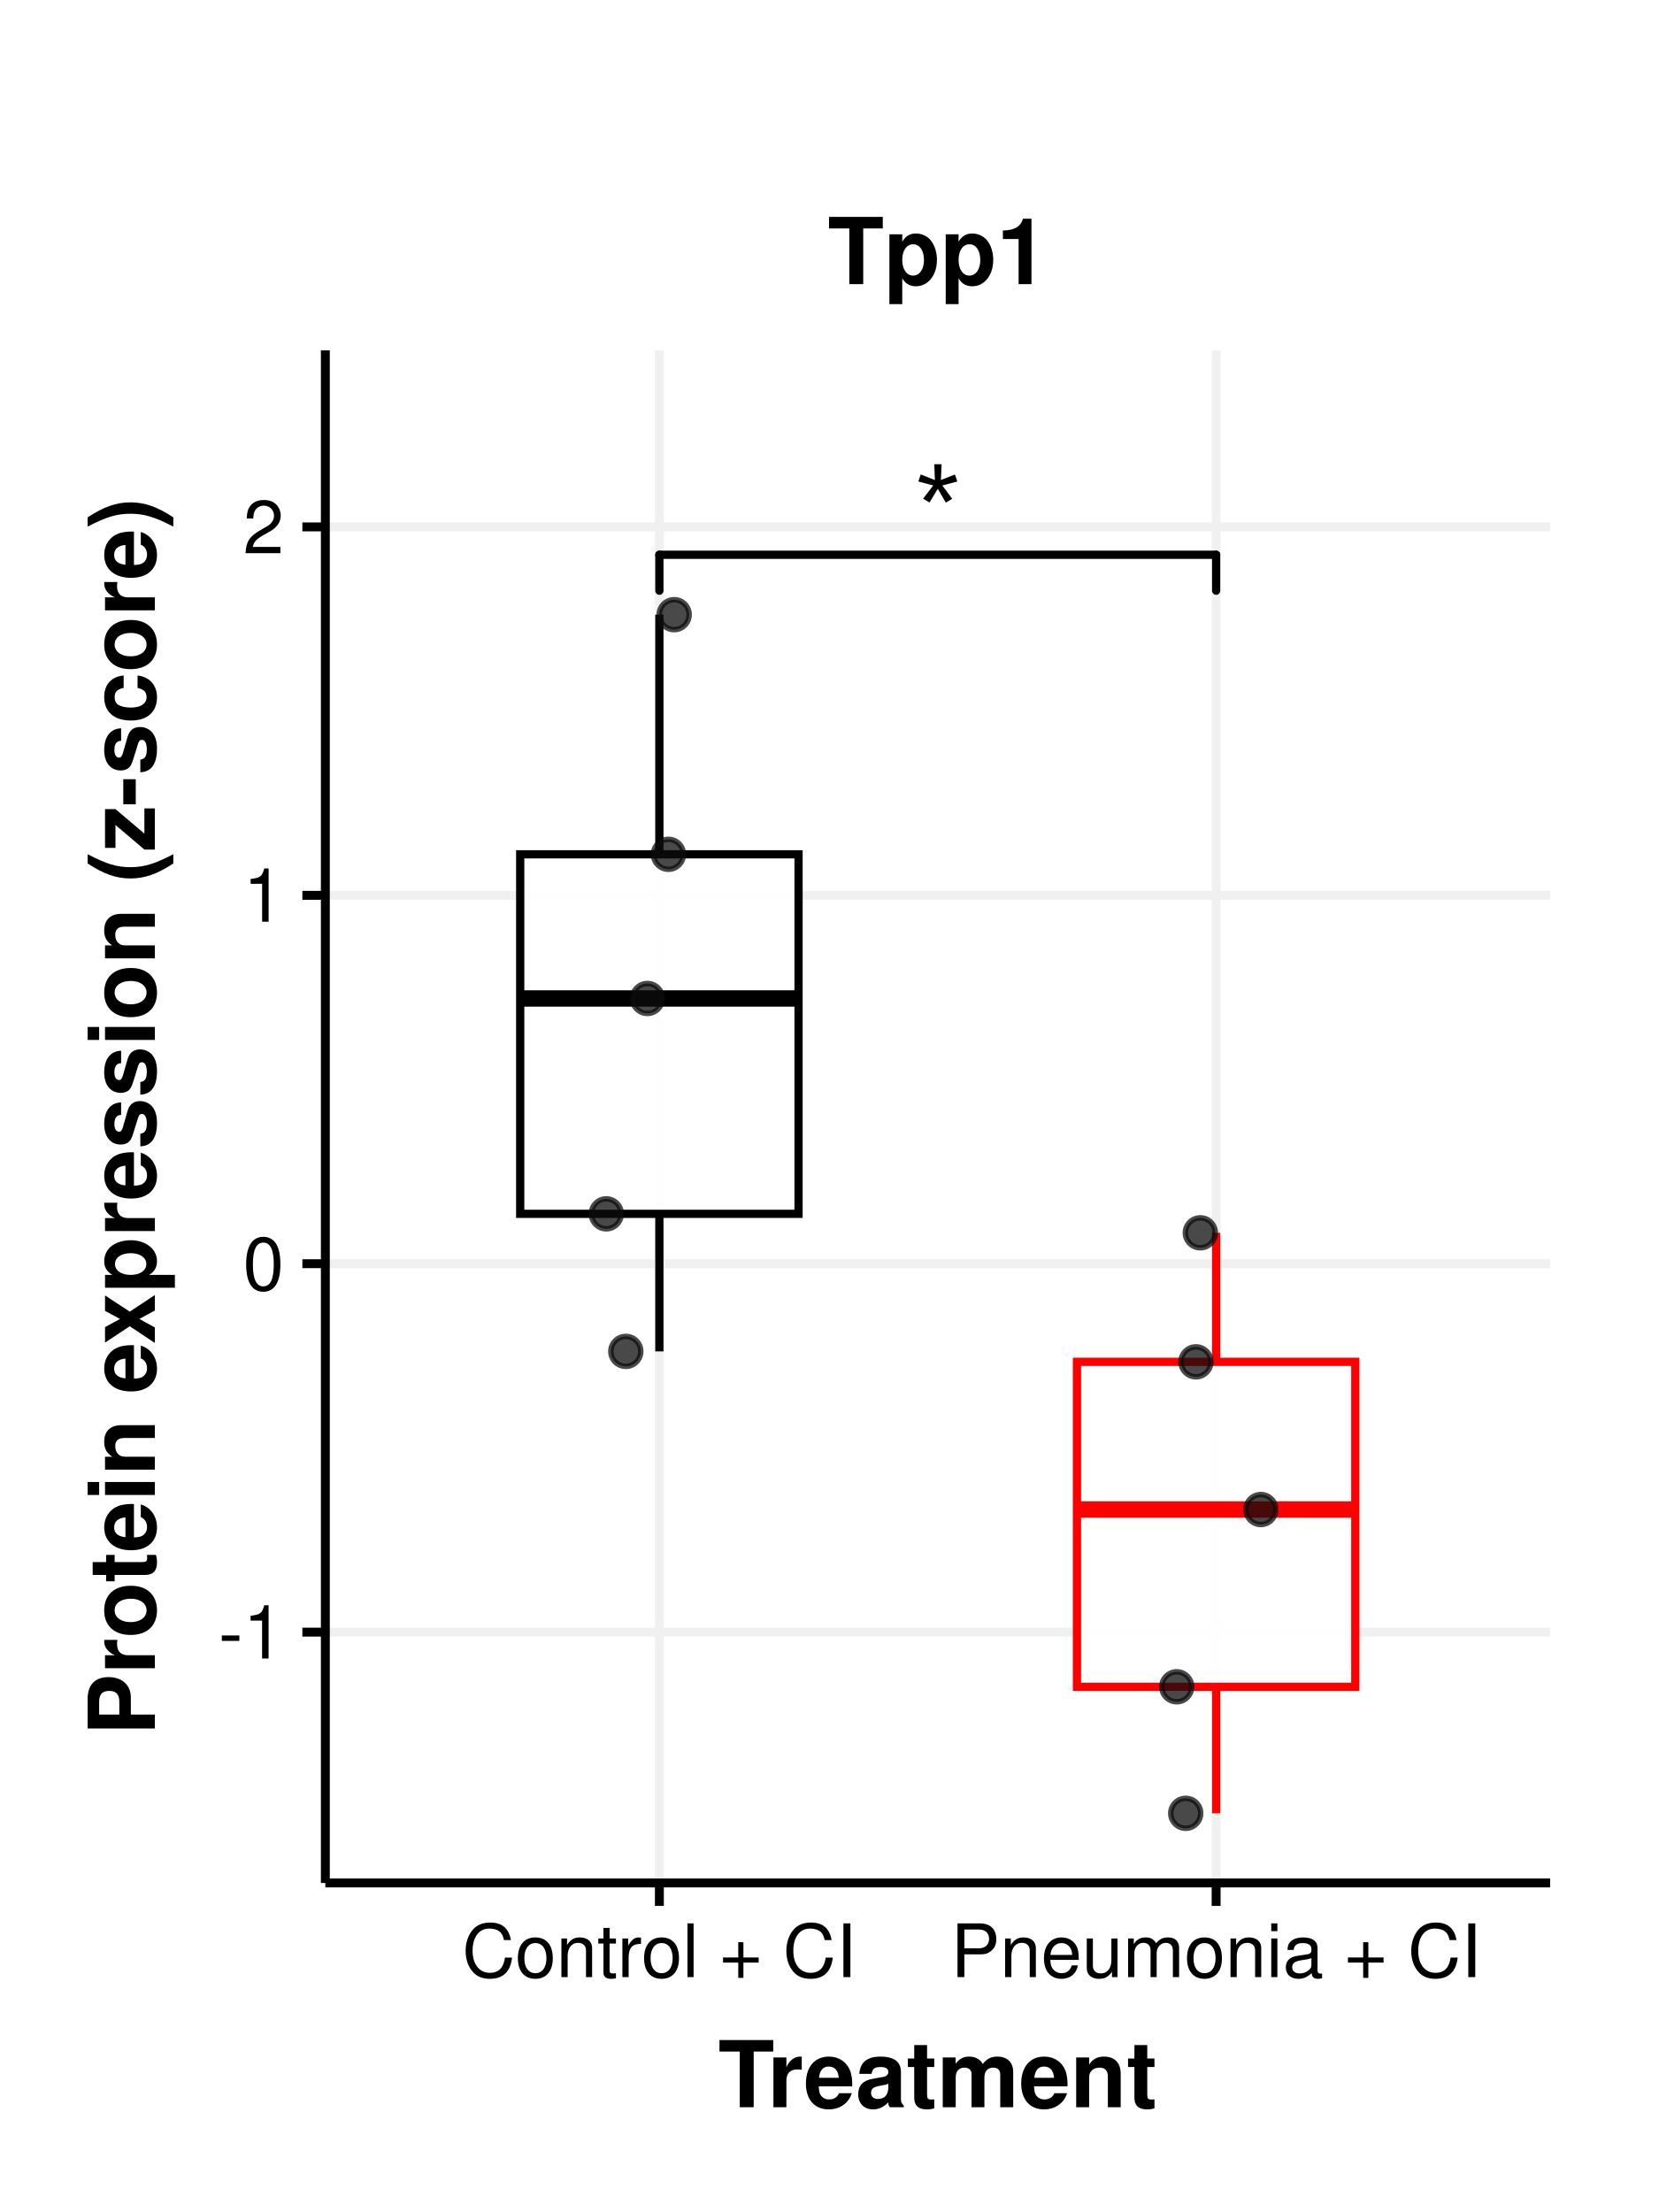
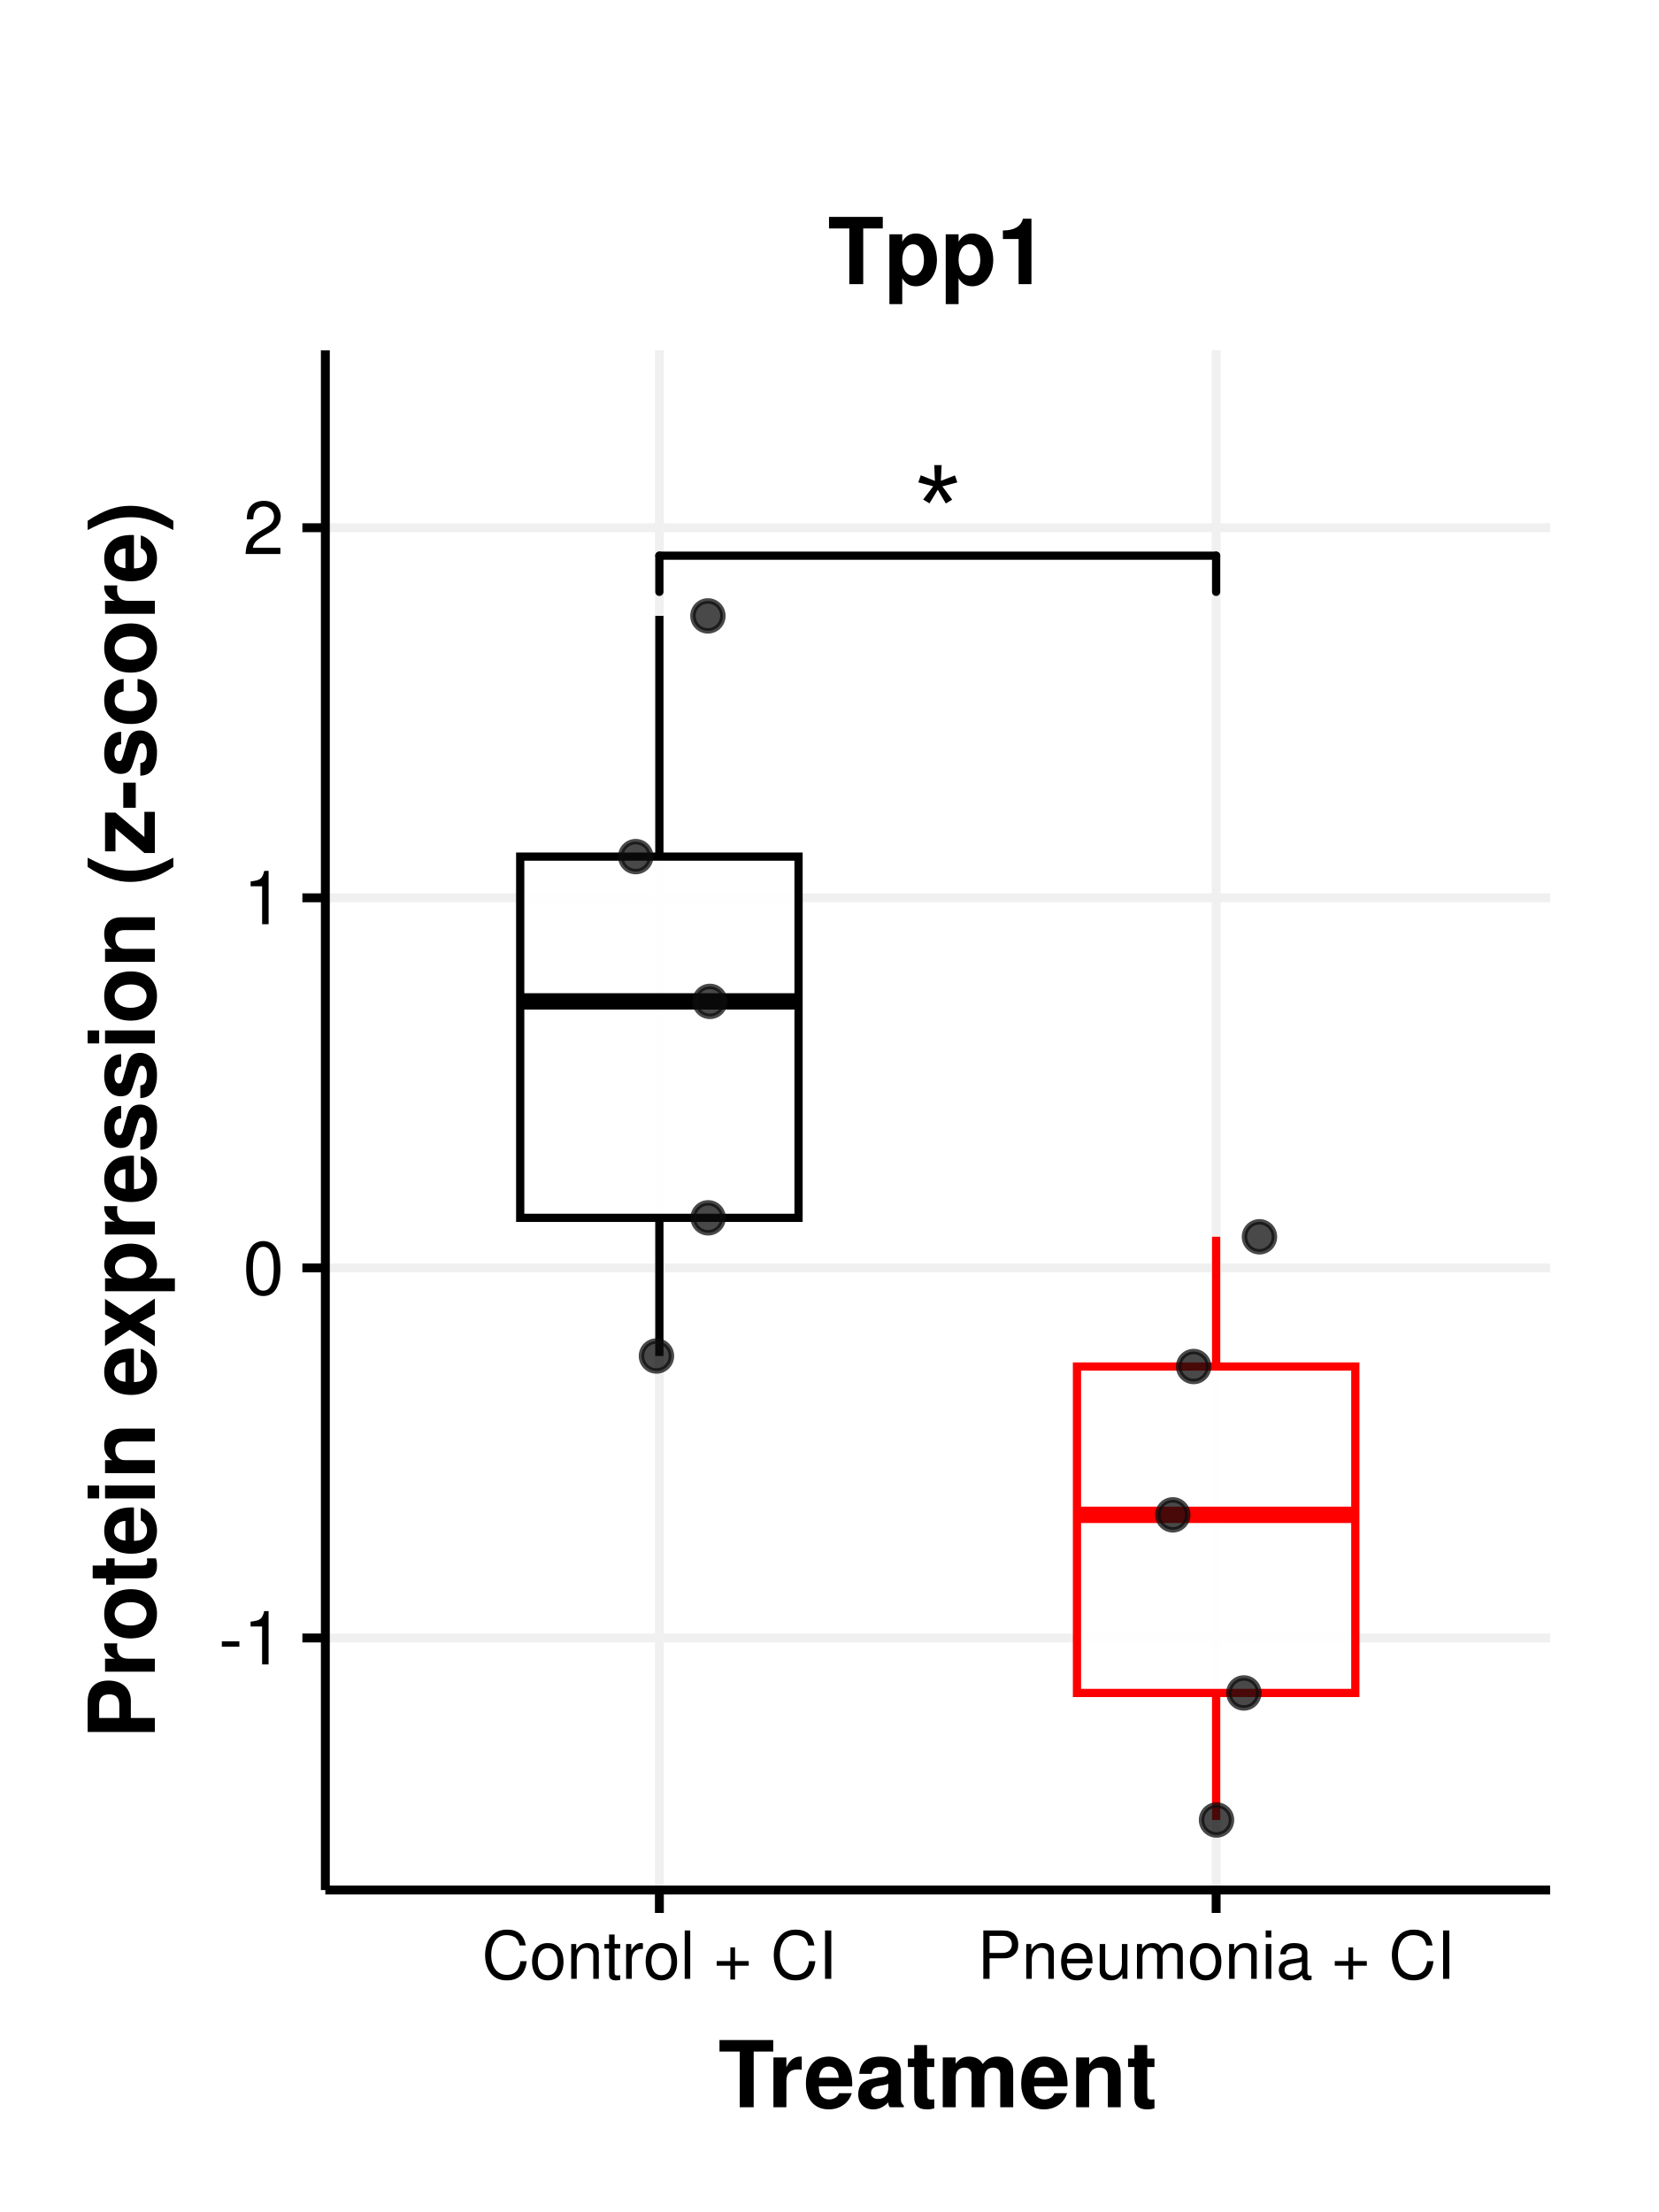
<svg xmlns="http://www.w3.org/2000/svg" class="svglite" width="216.00pt" height="288.00pt" viewBox="0 0 216.00 288.00">
  <defs>
    <style type="text/css">
    .svglite line, .svglite polyline, .svglite polygon, .svglite path, .svglite rect, .svglite circle {
      fill: none;
      stroke: #000000;
      stroke-linecap: round;
      stroke-linejoin: round;
      stroke-miterlimit: 10.00;
    }
    .svglite text {
      white-space: pre;
    }
  </style>
  </defs>
  <rect width="100%" height="100%" style="stroke: none; fill: #FFFFFF;" />
  <defs>
    <clipPath id="cpMC4wMHwyMTYuMDB8MC4wMHwyODguMDA=">
      <rect x="0.00" y="0.00" width="216.00" height="288.00" />
    </clipPath>
  </defs>
  <g clip-path="url(#cpMC4wMHwyMTYuMDB8MC4wMHwyODguMDA=)">
    <rect x="0.00" y="0.00" width="216.00" height="288.00" style="stroke-width: 1.16; stroke: none; fill: #FFFFFF;" />
  </g>
  <defs>
-     <clipPath id="cpNDIuMzZ8MjAxLjgzfDQ1LjYxfDI0NS4xNg==">
-       <rect x="42.36" y="45.61" width="159.46" height="199.55" />
+     <clipPath id="cpNDIuMzZ8MjAxLjgzfDQ1LjYxfDI0Ni4wOA==">
+       <rect x="42.36" y="45.61" width="159.46" height="200.46" />
    </clipPath>
  </defs>
-   <g clip-path="url(#cpNDIuMzZ8MjAxLjgzfDQ1LjYxfDI0NS4xNg==)">
-     <rect x="42.36" y="45.61" width="159.46" height="199.55" style="stroke-width: 1.16; stroke: none; fill: #FFFFFF;" />
-     <polyline points="42.36,212.50 201.83,212.50 " style="stroke-width: 1.16; stroke: #F0F0F0; stroke-linecap: butt;" />
-     <polyline points="42.36,164.53 201.83,164.53 " style="stroke-width: 1.16; stroke: #F0F0F0; stroke-linecap: butt;" />
-     <polyline points="42.36,116.57 201.83,116.57 " style="stroke-width: 1.16; stroke: #F0F0F0; stroke-linecap: butt;" />
-     <polyline points="42.36,68.60 201.83,68.60 " style="stroke-width: 1.16; stroke: #F0F0F0; stroke-linecap: butt;" />
-     <polyline points="85.85,245.16 85.85,45.61 " style="stroke-width: 1.16; stroke: #F0F0F0; stroke-linecap: butt;" />
-     <polyline points="158.34,245.16 158.34,45.61 " style="stroke-width: 1.16; stroke: #F0F0F0; stroke-linecap: butt;" />
-     <text x="122.10" y="70.24" text-anchor="middle" style="font-size: 14.23px; font-family: &quot;Arial&quot;;" textLength="5.54px" lengthAdjust="spacingAndGlyphs">*</text>
-     <line x1="85.85" y1="76.91" x2="85.85" y2="72.23" style="stroke-width: 1.07;" />
-     <line x1="85.85" y1="72.23" x2="158.34" y2="72.23" style="stroke-width: 1.07;" />
-     <line x1="158.34" y1="72.23" x2="158.34" y2="76.91" style="stroke-width: 1.07;" />
-     <line x1="85.85" y1="111.23" x2="85.85" y2="80.03" style="stroke-width: 1.07; stroke-linecap: butt;" />
-     <line x1="85.85" y1="158.04" x2="85.85" y2="175.95" style="stroke-width: 1.07; stroke-linecap: butt;" />
-     <polygon points="67.73,111.23 67.73,158.04 103.97,158.04 103.97,111.23 67.73,111.23 " style="stroke-width: 1.07; stroke-linecap: butt; stroke-linejoin: miter; fill: #FFFFFF; fill-opacity: 0.90;" />
-     <line x1="67.73" y1="130.00" x2="103.97" y2="130.00" style="stroke-width: 2.13; stroke-linecap: butt; stroke-linejoin: miter;" />
-     <line x1="158.34" y1="177.31" x2="158.34" y2="160.51" style="stroke-width: 1.07; stroke: #FF0000; stroke-linecap: butt;" />
-     <line x1="158.34" y1="219.62" x2="158.34" y2="236.09" style="stroke-width: 1.07; stroke: #FF0000; stroke-linecap: butt;" />
-     <polygon points="140.22,177.31 140.22,219.62 176.46,219.62 176.46,177.31 140.22,177.31 " style="stroke-width: 1.07; stroke: #FF0000; stroke-linecap: butt; stroke-linejoin: miter; fill: #FFFFFF; fill-opacity: 0.90;" />
-     <line x1="140.22" y1="196.54" x2="176.46" y2="196.54" style="stroke-width: 2.13; stroke: #FF0000; stroke-linecap: butt; stroke-linejoin: miter;" />
-     <circle cx="78.94" cy="158.04" r="1.95" style="stroke-width: 0.71; stroke: #0D0D0D; stroke-opacity: 0.75; fill: #0D0D0D; fill-opacity: 0.75;" />
-     <circle cx="87.03" cy="111.23" r="1.95" style="stroke-width: 0.71; stroke: #0D0D0D; stroke-opacity: 0.75; fill: #0D0D0D; fill-opacity: 0.75;" />
-     <circle cx="84.29" cy="130.00" r="1.95" style="stroke-width: 0.71; stroke: #0D0D0D; stroke-opacity: 0.75; fill: #0D0D0D; fill-opacity: 0.75;" />
-     <circle cx="81.48" cy="175.95" r="1.95" style="stroke-width: 0.71; stroke: #0D0D0D; stroke-opacity: 0.75; fill: #0D0D0D; fill-opacity: 0.75;" />
-     <circle cx="87.78" cy="80.03" r="1.95" style="stroke-width: 0.71; stroke: #0D0D0D; stroke-opacity: 0.75; fill: #0D0D0D; fill-opacity: 0.75;" />
-     <circle cx="164.16" cy="196.54" r="1.95" style="stroke-width: 0.71; stroke: #0D0D0D; stroke-opacity: 0.75; fill: #0D0D0D; fill-opacity: 0.75;" />
-     <circle cx="153.21" cy="219.62" r="1.95" style="stroke-width: 0.71; stroke: #0D0D0D; stroke-opacity: 0.75; fill: #0D0D0D; fill-opacity: 0.75;" />
-     <circle cx="154.38" cy="236.09" r="1.95" style="stroke-width: 0.71; stroke: #0D0D0D; stroke-opacity: 0.75; fill: #0D0D0D; fill-opacity: 0.75;" />
-     <circle cx="156.28" cy="160.51" r="1.95" style="stroke-width: 0.71; stroke: #0D0D0D; stroke-opacity: 0.75; fill: #0D0D0D; fill-opacity: 0.75;" />
-     <circle cx="155.71" cy="177.31" r="1.95" style="stroke-width: 0.71; stroke: #0D0D0D; stroke-opacity: 0.75; fill: #0D0D0D; fill-opacity: 0.75;" />
-     <rect x="42.36" y="45.61" width="159.46" height="199.55" style="stroke-width: 1.16; stroke: none;" />
+   <g clip-path="url(#cpNDIuMzZ8MjAxLjgzfDQ1LjYxfDI0Ni4wOA==)">
+     <rect x="42.36" y="45.61" width="159.46" height="200.46" style="stroke-width: 1.16; stroke: none; fill: #FFFFFF;" />
+     <polyline points="42.36,213.26 201.83,213.26 " style="stroke-width: 1.16; stroke: #F0F0F0; stroke-linecap: butt;" />
+     <polyline points="42.36,165.08 201.83,165.08 " style="stroke-width: 1.16; stroke: #F0F0F0; stroke-linecap: butt;" />
+     <polyline points="42.36,116.89 201.83,116.89 " style="stroke-width: 1.16; stroke: #F0F0F0; stroke-linecap: butt;" />
+     <polyline points="42.36,68.71 201.83,68.71 " style="stroke-width: 1.16; stroke: #F0F0F0; stroke-linecap: butt;" />
+     <polyline points="85.85,246.08 85.85,45.61 " style="stroke-width: 1.16; stroke: #F0F0F0; stroke-linecap: butt;" />
+     <polyline points="158.34,246.08 158.34,45.61 " style="stroke-width: 1.16; stroke: #F0F0F0; stroke-linecap: butt;" />
+     <text x="122.10" y="70.35" text-anchor="middle" style="font-size: 14.23px; font-family: &quot;Arial&quot;;" textLength="5.54px" lengthAdjust="spacingAndGlyphs">*</text>
+     <line x1="85.85" y1="77.06" x2="85.85" y2="72.35" style="stroke-width: 1.07;" />
+     <line x1="85.85" y1="72.35" x2="158.34" y2="72.35" style="stroke-width: 1.07;" />
+     <line x1="158.34" y1="72.35" x2="158.34" y2="77.06" style="stroke-width: 1.07;" />
+     <line x1="85.85" y1="111.53" x2="85.85" y2="80.19" style="stroke-width: 1.07; stroke-linecap: butt;" />
+     <line x1="85.85" y1="158.56" x2="85.85" y2="176.55" style="stroke-width: 1.07; stroke-linecap: butt;" />
+     <polygon points="67.73,111.53 67.73,158.56 103.97,158.56 103.97,111.53 67.73,111.53 " style="stroke-width: 1.07; stroke-linecap: butt; stroke-linejoin: miter; fill: #FFFFFF; fill-opacity: 0.90;" />
+     <line x1="67.73" y1="130.38" x2="103.97" y2="130.38" style="stroke-width: 2.13; stroke-linecap: butt; stroke-linejoin: miter;" />
+     <line x1="158.34" y1="177.92" x2="158.34" y2="161.03" style="stroke-width: 1.07; stroke: #FF0000; stroke-linecap: butt;" />
+     <line x1="158.34" y1="220.42" x2="158.34" y2="236.96" style="stroke-width: 1.07; stroke: #FF0000; stroke-linecap: butt;" />
+     <polygon points="140.22,177.92 140.22,220.42 176.46,220.42 176.46,177.92 140.22,177.92 " style="stroke-width: 1.07; stroke: #FF0000; stroke-linecap: butt; stroke-linejoin: miter; fill: #FFFFFF; fill-opacity: 0.90;" />
+     <line x1="140.22" y1="197.23" x2="176.46" y2="197.23" style="stroke-width: 2.13; stroke: #FF0000; stroke-linecap: butt; stroke-linejoin: miter;" />
+     <circle cx="92.20" cy="158.56" r="1.95" style="stroke-width: 0.71; stroke: #0D0D0D; stroke-opacity: 0.75; fill: #0D0D0D; fill-opacity: 0.75;" />
+     <circle cx="82.77" cy="111.53" r="1.95" style="stroke-width: 0.71; stroke: #0D0D0D; stroke-opacity: 0.75; fill: #0D0D0D; fill-opacity: 0.75;" />
+     <circle cx="92.43" cy="130.38" r="1.95" style="stroke-width: 0.71; stroke: #0D0D0D; stroke-opacity: 0.75; fill: #0D0D0D; fill-opacity: 0.75;" />
+     <circle cx="85.47" cy="176.55" r="1.95" style="stroke-width: 0.71; stroke: #0D0D0D; stroke-opacity: 0.75; fill: #0D0D0D; fill-opacity: 0.75;" />
+     <circle cx="92.17" cy="80.19" r="1.95" style="stroke-width: 0.71; stroke: #0D0D0D; stroke-opacity: 0.75; fill: #0D0D0D; fill-opacity: 0.75;" />
+     <circle cx="152.70" cy="197.23" r="1.95" style="stroke-width: 0.71; stroke: #0D0D0D; stroke-opacity: 0.75; fill: #0D0D0D; fill-opacity: 0.75;" />
+     <circle cx="161.95" cy="220.42" r="1.95" style="stroke-width: 0.71; stroke: #0D0D0D; stroke-opacity: 0.75; fill: #0D0D0D; fill-opacity: 0.75;" />
+     <circle cx="158.39" cy="236.96" r="1.95" style="stroke-width: 0.71; stroke: #0D0D0D; stroke-opacity: 0.75; fill: #0D0D0D; fill-opacity: 0.75;" />
+     <circle cx="163.98" cy="161.03" r="1.95" style="stroke-width: 0.71; stroke: #0D0D0D; stroke-opacity: 0.75; fill: #0D0D0D; fill-opacity: 0.75;" />
+     <circle cx="155.41" cy="177.92" r="1.95" style="stroke-width: 0.71; stroke: #0D0D0D; stroke-opacity: 0.75; fill: #0D0D0D; fill-opacity: 0.75;" />
+     <rect x="42.36" y="45.61" width="159.46" height="200.46" style="stroke-width: 1.16; stroke: none;" />
  </g>
  <g clip-path="url(#cpMC4wMHwyMTYuMDB8MC4wMHwyODguMDA=)">
-     <polyline points="42.36,245.16 42.36,45.61 " style="stroke-width: 1.16; stroke-linecap: butt;" />
-     <text x="36.98" y="215.94" text-anchor="end" style="font-size: 9.60px; font-family: &quot;Helvetica&quot;;" textLength="8.53px" lengthAdjust="spacingAndGlyphs">-1</text>
-     <text x="36.98" y="167.97" text-anchor="end" style="font-size: 9.60px; font-family: &quot;Helvetica&quot;;" textLength="5.34px" lengthAdjust="spacingAndGlyphs">0</text>
-     <text x="36.98" y="120.01" text-anchor="end" style="font-size: 9.60px; font-family: &quot;Helvetica&quot;;" textLength="5.34px" lengthAdjust="spacingAndGlyphs">1</text>
-     <text x="36.98" y="72.04" text-anchor="end" style="font-size: 9.60px; font-family: &quot;Helvetica&quot;;" textLength="5.34px" lengthAdjust="spacingAndGlyphs">2</text>
-     <polyline points="39.37,212.50 42.36,212.50 " style="stroke-width: 1.16; stroke-linecap: butt;" />
-     <polyline points="39.37,164.53 42.36,164.53 " style="stroke-width: 1.16; stroke-linecap: butt;" />
-     <polyline points="39.37,116.57 42.36,116.57 " style="stroke-width: 1.16; stroke-linecap: butt;" />
-     <polyline points="39.37,68.60 42.36,68.60 " style="stroke-width: 1.16; stroke-linecap: butt;" />
-     <polyline points="42.36,245.16 201.83,245.16 " style="stroke-width: 1.16; stroke-linecap: butt;" />
-     <polyline points="85.85,248.15 85.85,245.16 " style="stroke-width: 1.16; stroke-linecap: butt;" />
-     <polyline points="158.34,248.15 158.34,245.16 " style="stroke-width: 1.16; stroke-linecap: butt;" />
-     <text x="85.85" y="257.42" text-anchor="middle" style="font-size: 9.60px; font-family: &quot;Helvetica&quot;;" textLength="51.44px" lengthAdjust="spacingAndGlyphs">Control + CI</text>
-     <text x="158.34" y="257.42" text-anchor="middle" style="font-size: 9.60px; font-family: &quot;Helvetica&quot;;" textLength="69.06px" lengthAdjust="spacingAndGlyphs">Pneumonia + CI</text>
+     <polyline points="42.36,246.08 42.36,45.61 " style="stroke-width: 1.16; stroke-linecap: butt;" />
+     <text x="36.98" y="216.70" text-anchor="end" style="font-size: 9.60px; font-family: &quot;Helvetica&quot;;" textLength="8.53px" lengthAdjust="spacingAndGlyphs">-1</text>
+     <text x="36.98" y="168.52" text-anchor="end" style="font-size: 9.60px; font-family: &quot;Helvetica&quot;;" textLength="5.34px" lengthAdjust="spacingAndGlyphs">0</text>
+     <text x="36.98" y="120.33" text-anchor="end" style="font-size: 9.60px; font-family: &quot;Helvetica&quot;;" textLength="5.34px" lengthAdjust="spacingAndGlyphs">1</text>
+     <text x="36.98" y="72.15" text-anchor="end" style="font-size: 9.60px; font-family: &quot;Helvetica&quot;;" textLength="5.34px" lengthAdjust="spacingAndGlyphs">2</text>
+     <polyline points="39.37,213.26 42.36,213.26 " style="stroke-width: 1.16; stroke-linecap: butt;" />
+     <polyline points="39.37,165.08 42.36,165.08 " style="stroke-width: 1.16; stroke-linecap: butt;" />
+     <polyline points="39.37,116.89 42.36,116.89 " style="stroke-width: 1.16; stroke-linecap: butt;" />
+     <polyline points="39.37,68.71 42.36,68.71 " style="stroke-width: 1.16; stroke-linecap: butt;" />
+     <polyline points="42.36,246.08 201.83,246.08 " style="stroke-width: 1.16; stroke-linecap: butt;" />
+     <polyline points="85.85,249.06 85.85,246.08 " style="stroke-width: 1.16; stroke-linecap: butt;" />
+     <polyline points="158.34,249.06 158.34,246.08 " style="stroke-width: 1.16; stroke-linecap: butt;" />
+     <text x="85.85" y="257.64" text-anchor="middle" style="font-size: 8.64px; font-family: &quot;Helvetica&quot;;" textLength="46.26px" lengthAdjust="spacingAndGlyphs">Control + CI</text>
+     <text x="158.34" y="257.64" text-anchor="middle" style="font-size: 8.64px; font-family: &quot;Helvetica&quot;;" textLength="62.09px" lengthAdjust="spacingAndGlyphs">Pneumonia + CI</text>
    <text x="122.10" y="274.36" text-anchor="middle" style="font-size: 12.00px; font-weight: bold; font-family: &quot;Helvetica&quot;;" textLength="58.02px" lengthAdjust="spacingAndGlyphs">Treatment</text>
-     <text transform="translate(20.16,145.39) rotate(-90)" text-anchor="middle" style="font-size: 12.00px; font-weight: bold; font-family: &quot;Helvetica&quot;;" textLength="161.39px" lengthAdjust="spacingAndGlyphs">Protein expression (z-score)</text>
+     <text transform="translate(20.16,145.84) rotate(-90)" text-anchor="middle" style="font-size: 12.00px; font-weight: bold; font-family: &quot;Helvetica&quot;;" textLength="161.39px" lengthAdjust="spacingAndGlyphs">Protein expression (z-score)</text>
    <text x="122.10" y="36.99" text-anchor="middle" style="font-size: 12.00px; font-weight: bold; font-family: &quot;Helvetica&quot;;" textLength="28.66px" lengthAdjust="spacingAndGlyphs">Tpp1</text>
  </g>
</svg>
